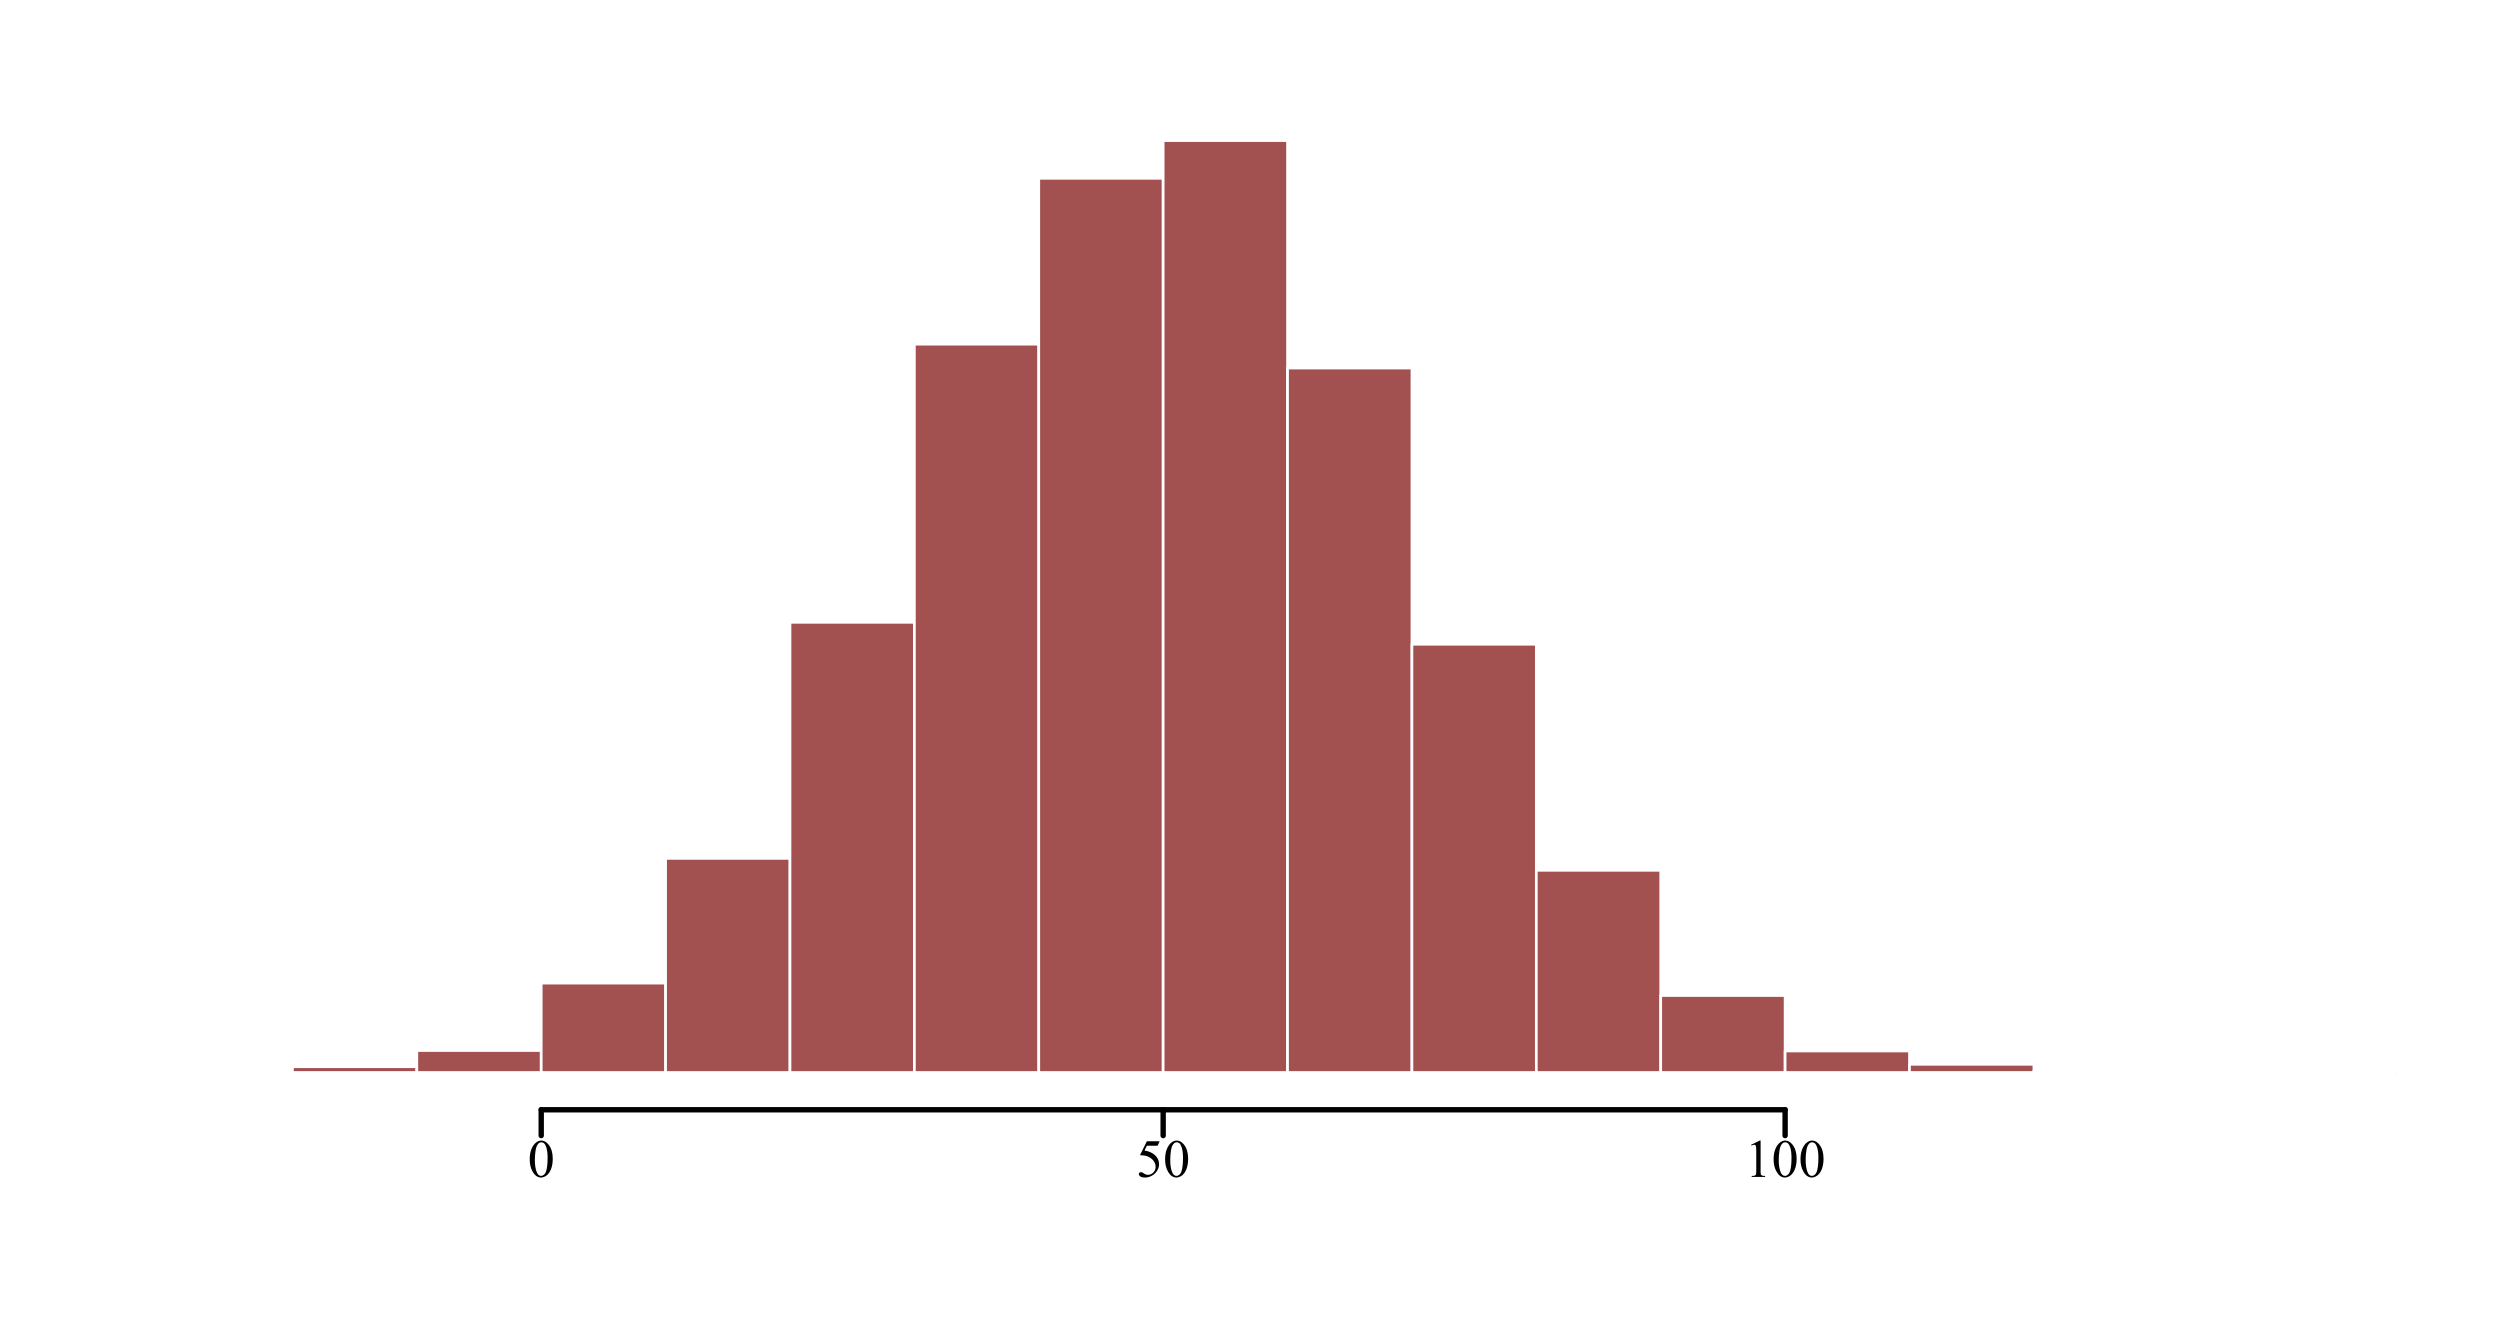
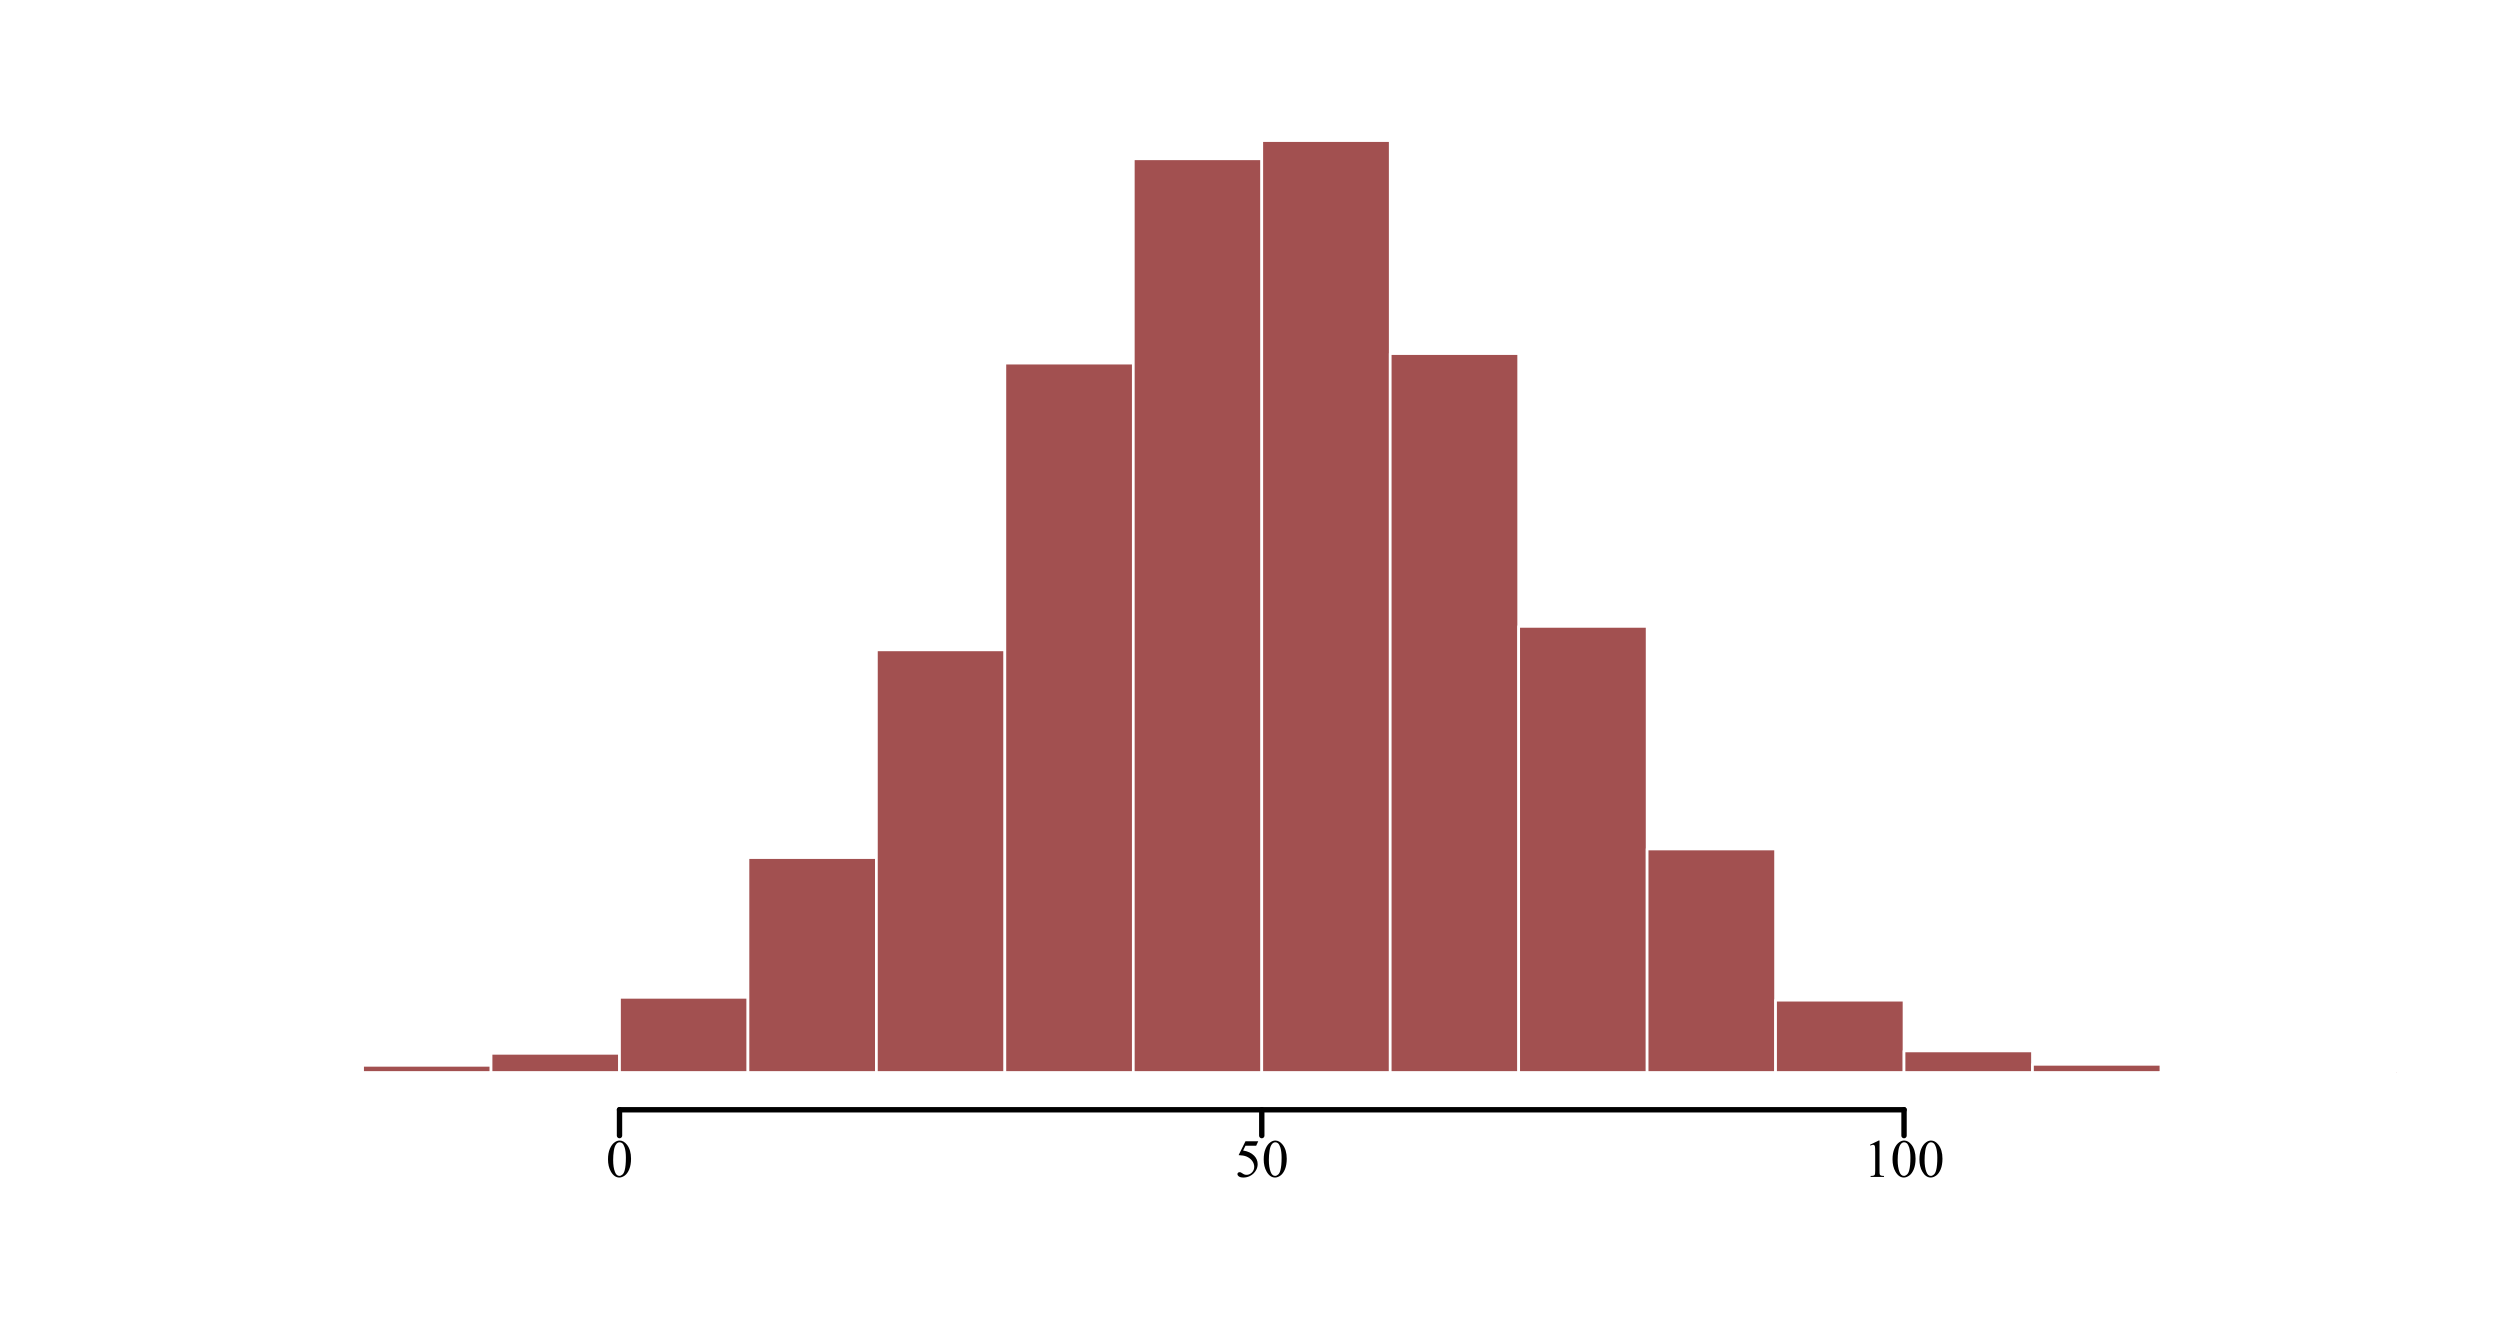
<svg xmlns="http://www.w3.org/2000/svg" xmlns:xlink="http://www.w3.org/1999/xlink" width="697pt" height="367pt" viewBox="0 0 697 367" version="1.1">
  <defs>
    <g>
      <symbol overflow="visible" id="glyph0-0">
        <path style="stroke:none;" d="M 2.078 0 L 2.078 -9.375 L 9.578 -9.375 L 9.578 0 Z M 2.312 -0.234 L 9.344 -0.234 L 9.344 -9.141 L 2.312 -9.141 Z M 2.312 -0.234 " />
      </symbol>
      <symbol overflow="visible" id="glyph0-1">
        <path style="stroke:none;" d="M 0.543 -4.906 C 0.539 -6.035 0.711 -7.012 1.055 -7.832 C 1.395 -8.648 1.848 -9.258 2.418 -9.66 C 2.855 -9.977 3.309 -10.137 3.781 -10.137 C 4.539 -10.137 5.223 -9.746 5.828 -8.973 C 6.582 -8.008 6.961 -6.707 6.965 -5.062 C 6.961 -3.906 6.793 -2.926 6.465 -2.121 C 6.129 -1.316 5.707 -0.73 5.195 -0.367 C 4.676 -0.004 4.18 0.176 3.707 0.176 C 2.758 0.176 1.969 -0.383 1.34 -1.5 C 0.805 -2.441 0.539 -3.574 0.543 -4.906 Z M 1.977 -4.723 C 1.973 -3.355 2.145 -2.238 2.484 -1.375 C 2.758 -0.645 3.172 -0.281 3.727 -0.285 C 3.992 -0.281 4.266 -0.398 4.547 -0.641 C 4.828 -0.875 5.043 -1.273 5.191 -1.832 C 5.418 -2.668 5.531 -3.852 5.531 -5.383 C 5.531 -6.512 5.414 -7.457 5.18 -8.219 C 5 -8.777 4.77 -9.176 4.496 -9.41 C 4.293 -9.57 4.055 -9.648 3.773 -9.652 C 3.438 -9.648 3.141 -9.5 2.887 -9.207 C 2.531 -8.797 2.293 -8.16 2.168 -7.293 C 2.039 -6.422 1.973 -5.566 1.977 -4.723 Z M 1.977 -4.723 " />
      </symbol>
      <symbol overflow="visible" id="glyph0-2">
        <path style="stroke:none;" d="M 6.512 -9.93 L 5.941 -8.688 L 2.953 -8.688 L 2.301 -7.352 C 3.594 -7.16 4.617 -6.68 5.375 -5.91 C 6.023 -5.242 6.352 -4.461 6.352 -3.566 C 6.352 -3.039 6.242 -2.555 6.031 -2.113 C 5.812 -1.668 5.547 -1.289 5.227 -0.98 C 4.906 -0.664 4.547 -0.414 4.152 -0.227 C 3.59 0.043 3.016 0.176 2.426 0.176 C 1.828 0.176 1.395 0.074 1.125 -0.129 C 0.852 -0.332 0.715 -0.555 0.719 -0.797 C 0.715 -0.934 0.77 -1.055 0.887 -1.16 C 0.996 -1.266 1.141 -1.316 1.312 -1.32 C 1.438 -1.316 1.547 -1.297 1.645 -1.262 C 1.738 -1.219 1.902 -1.121 2.133 -0.961 C 2.496 -0.703 2.867 -0.574 3.246 -0.578 C 3.816 -0.574 4.316 -0.789 4.75 -1.227 C 5.18 -1.656 5.395 -2.184 5.398 -2.805 C 5.395 -3.402 5.203 -3.961 4.82 -4.484 C 4.434 -5 3.902 -5.402 3.223 -5.691 C 2.691 -5.906 1.965 -6.035 1.047 -6.07 L 2.953 -9.93 Z M 6.512 -9.93 " />
      </symbol>
      <symbol overflow="visible" id="glyph0-3">
        <path style="stroke:none;" d="M 1.758 -8.957 L 4.176 -10.137 L 4.418 -10.137 L 4.418 -1.75 C 4.418 -1.191 4.438 -0.844 4.484 -0.707 C 4.527 -0.57 4.625 -0.465 4.773 -0.395 C 4.918 -0.316 5.215 -0.277 5.668 -0.27 L 5.668 0 L 1.934 0 L 1.934 -0.27 C 2.402 -0.277 2.703 -0.316 2.84 -0.391 C 2.977 -0.461 3.07 -0.555 3.125 -0.676 C 3.176 -0.793 3.203 -1.152 3.207 -1.75 L 3.207 -7.113 C 3.203 -7.832 3.18 -8.293 3.133 -8.504 C 3.098 -8.656 3.035 -8.773 2.945 -8.848 C 2.855 -8.918 2.746 -8.953 2.621 -8.957 C 2.438 -8.953 2.188 -8.879 1.867 -8.73 Z M 1.758 -8.957 " />
      </symbol>
    </g>
    <clipPath id="clip1">
-       <path d="M 636 298 L 668.199 298 L 668.199 300 L 636 300 Z M 636 298 " />
+       <path d="M 638 298 L 668.199 298 L 668.199 300 L 638 300 Z M 638 298 " />
+     </clipPath>
+     <clipPath id="clip2">
+       <path d="M 637 298 L 668.199 298 L 668.199 300 L 637 300 Z M 637 298 " />
    </clipPath>
  </defs>
  <g id="surface39">
    <rect x="0" y="0" width="697" height="367" style="fill:rgb(100%,100%,100%);fill-opacity:1;stroke:none;" />
-     <path style="fill:none;stroke-width:1.5;stroke-linecap:round;stroke-linejoin:round;stroke:rgb(0%,0%,0%);stroke-opacity:1;stroke-miterlimit:10;" d="M 150.891 309.398 L 497.688 309.398 " />
-     <path style="fill:none;stroke-width:1.5;stroke-linecap:round;stroke-linejoin:round;stroke:rgb(0%,0%,0%);stroke-opacity:1;stroke-miterlimit:10;" d="M 150.891 309.398 L 150.891 316.602 " />
-     <path style="fill:none;stroke-width:1.5;stroke-linecap:round;stroke-linejoin:round;stroke:rgb(0%,0%,0%);stroke-opacity:1;stroke-miterlimit:10;" d="M 324.289 309.398 L 324.289 316.602 " />
-     <path style="fill:none;stroke-width:1.5;stroke-linecap:round;stroke-linejoin:round;stroke:rgb(0%,0%,0%);stroke-opacity:1;stroke-miterlimit:10;" d="M 497.688 309.398 L 497.688 316.602 " />
+     <path style="fill:none;stroke-width:1.5;stroke-linecap:round;stroke-linejoin:round;stroke:rgb(0%,0%,0%);stroke-opacity:1;stroke-miterlimit:10;" d="M 172.719 309.398 L 530.844 309.398 " />
+     <path style="fill:none;stroke-width:1.5;stroke-linecap:round;stroke-linejoin:round;stroke:rgb(0%,0%,0%);stroke-opacity:1;stroke-miterlimit:10;" d="M 172.719 309.398 L 172.719 316.602 " />
+     <path style="fill:none;stroke-width:1.5;stroke-linecap:round;stroke-linejoin:round;stroke:rgb(0%,0%,0%);stroke-opacity:1;stroke-miterlimit:10;" d="M 351.781 309.398 L 351.781 316.602 " />
+     <path style="fill:none;stroke-width:1.5;stroke-linecap:round;stroke-linejoin:round;stroke:rgb(0%,0%,0%);stroke-opacity:1;stroke-miterlimit:10;" d="M 530.844 309.398 L 530.844 316.602 " />
    <g style="fill:rgb(0%,0%,0%);fill-opacity:1;">
-       <use xlink:href="#glyph0-1" x="147.141" y="328.121" />
+       <use xlink:href="#glyph0-1" x="168.969" y="328.121" />
    </g>
    <g style="fill:rgb(0%,0%,0%);fill-opacity:1;">
-       <use xlink:href="#glyph0-2" x="316.789" y="328.121" />
-       <use xlink:href="#glyph0-1" x="324.289" y="328.121" />
+       <use xlink:href="#glyph0-2" x="344.281" y="328.121" />
+       <use xlink:href="#glyph0-1" x="351.781" y="328.121" />
    </g>
    <g style="fill:rgb(0%,0%,0%);fill-opacity:1;">
-       <use xlink:href="#glyph0-3" x="486.438" y="328.121" />
-       <use xlink:href="#glyph0-1" x="493.938" y="328.121" />
-       <use xlink:href="#glyph0-1" x="501.438" y="328.121" />
+       <use xlink:href="#glyph0-3" x="519.594" y="328.121" />
+       <use xlink:href="#glyph0-1" x="527.094" y="328.121" />
+       <use xlink:href="#glyph0-1" x="534.594" y="328.121" />
    </g>
-     <path style="fill-rule:nonzero;fill:rgb(63.529%,31.373%,31.373%);fill-opacity:1;stroke-width:0.75;stroke-linecap:round;stroke-linejoin:round;stroke:rgb(100%,100%,100%);stroke-opacity:1;stroke-miterlimit:10;" d="M 81.531 299.008 L 116.211 299.008 L 116.211 297.41 L 81.531 297.41 Z M 81.531 299.008 " />
-     <path style="fill-rule:nonzero;fill:rgb(63.529%,31.373%,31.373%);fill-opacity:1;stroke-width:0.75;stroke-linecap:round;stroke-linejoin:round;stroke:rgb(100%,100%,100%);stroke-opacity:1;stroke-miterlimit:10;" d="M 116.211 299.008 L 150.891 299.008 L 150.891 292.879 L 116.211 292.879 Z M 116.211 299.008 " />
-     <path style="fill-rule:nonzero;fill:rgb(63.529%,31.373%,31.373%);fill-opacity:1;stroke-width:0.75;stroke-linecap:round;stroke-linejoin:round;stroke:rgb(100%,100%,100%);stroke-opacity:1;stroke-miterlimit:10;" d="M 150.891 299.008 L 185.57 299.008 L 185.57 274.094 L 150.891 274.094 Z M 150.891 299.008 " />
-     <path style="fill-rule:nonzero;fill:rgb(63.529%,31.373%,31.373%);fill-opacity:1;stroke-width:0.75;stroke-linecap:round;stroke-linejoin:round;stroke:rgb(100%,100%,100%);stroke-opacity:1;stroke-miterlimit:10;" d="M 185.57 299.008 L 220.25 299.008 L 220.25 239.316 L 185.57 239.316 Z M 185.57 299.008 " />
-     <path style="fill-rule:nonzero;fill:rgb(63.529%,31.373%,31.373%);fill-opacity:1;stroke-width:0.75;stroke-linecap:round;stroke-linejoin:round;stroke:rgb(100%,100%,100%);stroke-opacity:1;stroke-miterlimit:10;" d="M 220.25 299.008 L 254.93 299.008 L 254.93 173.496 L 220.25 173.496 Z M 220.25 299.008 " />
-     <path style="fill-rule:nonzero;fill:rgb(63.529%,31.373%,31.373%);fill-opacity:1;stroke-width:0.75;stroke-linecap:round;stroke-linejoin:round;stroke:rgb(100%,100%,100%);stroke-opacity:1;stroke-miterlimit:10;" d="M 254.93 299.008 L 289.609 299.008 L 289.609 95.953 L 254.93 95.953 Z M 254.93 299.008 " />
-     <path style="fill-rule:nonzero;fill:rgb(63.529%,31.373%,31.373%);fill-opacity:1;stroke-width:0.75;stroke-linecap:round;stroke-linejoin:round;stroke:rgb(100%,100%,100%);stroke-opacity:1;stroke-miterlimit:10;" d="M 289.609 299.008 L 324.289 299.008 L 324.289 49.719 L 289.609 49.719 Z M 289.609 299.008 " />
-     <path style="fill-rule:nonzero;fill:rgb(63.529%,31.373%,31.373%);fill-opacity:1;stroke-width:0.75;stroke-linecap:round;stroke-linejoin:round;stroke:rgb(100%,100%,100%);stroke-opacity:1;stroke-miterlimit:10;" d="M 324.289 299.008 L 358.969 299.008 L 358.969 39.191 L 324.289 39.191 Z M 324.289 299.008 " />
-     <path style="fill-rule:nonzero;fill:rgb(63.529%,31.373%,31.373%);fill-opacity:1;stroke-width:0.75;stroke-linecap:round;stroke-linejoin:round;stroke:rgb(100%,100%,100%);stroke-opacity:1;stroke-miterlimit:10;" d="M 358.969 299.008 L 393.648 299.008 L 393.648 102.613 L 358.969 102.613 Z M 358.969 299.008 " />
-     <path style="fill-rule:nonzero;fill:rgb(63.529%,31.373%,31.373%);fill-opacity:1;stroke-width:0.75;stroke-linecap:round;stroke-linejoin:round;stroke:rgb(100%,100%,100%);stroke-opacity:1;stroke-miterlimit:10;" d="M 393.648 299.008 L 428.328 299.008 L 428.328 179.625 L 393.648 179.625 Z M 393.648 299.008 " />
-     <path style="fill-rule:nonzero;fill:rgb(63.529%,31.373%,31.373%);fill-opacity:1;stroke-width:0.75;stroke-linecap:round;stroke-linejoin:round;stroke:rgb(100%,100%,100%);stroke-opacity:1;stroke-miterlimit:10;" d="M 428.328 299.008 L 463.008 299.008 L 463.008 242.648 L 428.328 242.648 Z M 428.328 299.008 " />
-     <path style="fill-rule:nonzero;fill:rgb(63.529%,31.373%,31.373%);fill-opacity:1;stroke-width:0.75;stroke-linecap:round;stroke-linejoin:round;stroke:rgb(100%,100%,100%);stroke-opacity:1;stroke-miterlimit:10;" d="M 463.008 299.008 L 497.688 299.008 L 497.688 277.555 L 463.008 277.555 Z M 463.008 299.008 " />
-     <path style="fill-rule:nonzero;fill:rgb(63.529%,31.373%,31.373%);fill-opacity:1;stroke-width:0.75;stroke-linecap:round;stroke-linejoin:round;stroke:rgb(100%,100%,100%);stroke-opacity:1;stroke-miterlimit:10;" d="M 497.688 299.008 L 532.367 299.008 L 532.367 293.012 L 497.688 293.012 Z M 497.688 299.008 " />
-     <path style="fill-rule:nonzero;fill:rgb(63.529%,31.373%,31.373%);fill-opacity:1;stroke-width:0.75;stroke-linecap:round;stroke-linejoin:round;stroke:rgb(100%,100%,100%);stroke-opacity:1;stroke-miterlimit:10;" d="M 532.367 299.008 L 567.047 299.008 L 567.047 296.742 L 532.367 296.742 Z M 532.367 299.008 " />
-     <path style="fill-rule:nonzero;fill:rgb(63.529%,31.373%,31.373%);fill-opacity:1;stroke-width:0.75;stroke-linecap:round;stroke-linejoin:round;stroke:rgb(100%,100%,100%);stroke-opacity:1;stroke-miterlimit:10;" d="M 567.047 299.008 L 601.727 299.008 L 601.727 298.609 L 567.047 298.609 Z M 567.047 299.008 " />
-     <path style="fill:none;stroke-width:0.75;stroke-linecap:round;stroke-linejoin:round;stroke:rgb(100%,100%,100%);stroke-opacity:1;stroke-miterlimit:10;" d="M 601.727 299.008 L 636.406 299.008 Z M 601.727 299.008 " />
+     <path style="fill-rule:nonzero;fill:rgb(63.529%,31.373%,31.373%);fill-opacity:1;stroke-width:0.75;stroke-linecap:round;stroke-linejoin:round;stroke:rgb(100%,100%,100%);stroke-opacity:1;stroke-miterlimit:10;" d="M 65.281 299.008 L 101.094 299.008 L 101.094 298.742 L 65.281 298.742 Z M 65.281 299.008 " />
+     <path style="fill-rule:nonzero;fill:rgb(63.529%,31.373%,31.373%);fill-opacity:1;stroke-width:0.75;stroke-linecap:round;stroke-linejoin:round;stroke:rgb(100%,100%,100%);stroke-opacity:1;stroke-miterlimit:10;" d="M 101.094 299.008 L 136.906 299.008 L 136.906 297.008 L 101.094 297.008 Z M 101.094 299.008 " />
+     <path style="fill-rule:nonzero;fill:rgb(63.529%,31.373%,31.373%);fill-opacity:1;stroke-width:0.75;stroke-linecap:round;stroke-linejoin:round;stroke:rgb(100%,100%,100%);stroke-opacity:1;stroke-miterlimit:10;" d="M 136.906 299.008 L 172.719 299.008 L 172.719 293.672 L 136.906 293.672 Z M 136.906 299.008 " />
+     <path style="fill-rule:nonzero;fill:rgb(63.529%,31.373%,31.373%);fill-opacity:1;stroke-width:0.75;stroke-linecap:round;stroke-linejoin:round;stroke:rgb(100%,100%,100%);stroke-opacity:1;stroke-miterlimit:10;" d="M 172.719 299.008 L 208.531 299.008 L 208.531 278.059 L 172.719 278.059 Z M 172.719 299.008 " />
+     <path style="fill-rule:nonzero;fill:rgb(63.529%,31.373%,31.373%);fill-opacity:1;stroke-width:0.75;stroke-linecap:round;stroke-linejoin:round;stroke:rgb(100%,100%,100%);stroke-opacity:1;stroke-miterlimit:10;" d="M 208.531 299.008 L 244.344 299.008 L 244.344 239.09 L 208.531 239.09 Z M 208.531 299.008 " />
+     <path style="fill-rule:nonzero;fill:rgb(63.529%,31.373%,31.373%);fill-opacity:1;stroke-width:0.75;stroke-linecap:round;stroke-linejoin:round;stroke:rgb(100%,100%,100%);stroke-opacity:1;stroke-miterlimit:10;" d="M 244.344 299.008 L 280.156 299.008 L 280.156 181.176 L 244.344 181.176 Z M 244.344 299.008 " />
+     <path style="fill-rule:nonzero;fill:rgb(63.529%,31.373%,31.373%);fill-opacity:1;stroke-width:0.75;stroke-linecap:round;stroke-linejoin:round;stroke:rgb(100%,100%,100%);stroke-opacity:1;stroke-miterlimit:10;" d="M 280.156 299.008 L 315.969 299.008 L 315.969 101.246 L 280.156 101.246 Z M 280.156 299.008 " />
+     <path style="fill-rule:nonzero;fill:rgb(63.529%,31.373%,31.373%);fill-opacity:1;stroke-width:0.75;stroke-linecap:round;stroke-linejoin:round;stroke:rgb(100%,100%,100%);stroke-opacity:1;stroke-miterlimit:10;" d="M 315.969 299.008 L 351.781 299.008 L 351.781 44.266 L 315.969 44.266 Z M 315.969 299.008 " />
+     <path style="fill-rule:nonzero;fill:rgb(63.529%,31.373%,31.373%);fill-opacity:1;stroke-width:0.75;stroke-linecap:round;stroke-linejoin:round;stroke:rgb(100%,100%,100%);stroke-opacity:1;stroke-miterlimit:10;" d="M 351.781 299.008 L 387.594 299.008 L 387.594 39.191 L 351.781 39.191 Z M 351.781 299.008 " />
+     <path style="fill-rule:nonzero;fill:rgb(63.529%,31.373%,31.373%);fill-opacity:1;stroke-width:0.75;stroke-linecap:round;stroke-linejoin:round;stroke:rgb(100%,100%,100%);stroke-opacity:1;stroke-miterlimit:10;" d="M 387.594 299.008 L 423.406 299.008 L 423.406 98.574 L 387.594 98.574 Z M 387.594 299.008 " />
+     <path style="fill-rule:nonzero;fill:rgb(63.529%,31.373%,31.373%);fill-opacity:1;stroke-width:0.75;stroke-linecap:round;stroke-linejoin:round;stroke:rgb(100%,100%,100%);stroke-opacity:1;stroke-miterlimit:10;" d="M 423.406 299.008 L 459.219 299.008 L 459.219 174.637 L 423.406 174.637 Z M 423.406 299.008 " />
+     <path style="fill-rule:nonzero;fill:rgb(63.529%,31.373%,31.373%);fill-opacity:1;stroke-width:0.75;stroke-linecap:round;stroke-linejoin:round;stroke:rgb(100%,100%,100%);stroke-opacity:1;stroke-miterlimit:10;" d="M 459.219 299.008 L 495.031 299.008 L 495.031 236.691 L 459.219 236.691 Z M 459.219 299.008 " />
+     <path style="fill-rule:nonzero;fill:rgb(63.529%,31.373%,31.373%);fill-opacity:1;stroke-width:0.75;stroke-linecap:round;stroke-linejoin:round;stroke:rgb(100%,100%,100%);stroke-opacity:1;stroke-miterlimit:10;" d="M 495.031 299.008 L 530.844 299.008 L 530.844 278.859 L 495.031 278.859 Z M 495.031 299.008 " />
+     <path style="fill-rule:nonzero;fill:rgb(63.529%,31.373%,31.373%);fill-opacity:1;stroke-width:0.75;stroke-linecap:round;stroke-linejoin:round;stroke:rgb(100%,100%,100%);stroke-opacity:1;stroke-miterlimit:10;" d="M 530.844 299.008 L 566.656 299.008 L 566.656 293.004 L 530.844 293.004 Z M 530.844 299.008 " />
+     <path style="fill-rule:nonzero;fill:rgb(63.529%,31.373%,31.373%);fill-opacity:1;stroke-width:0.75;stroke-linecap:round;stroke-linejoin:round;stroke:rgb(100%,100%,100%);stroke-opacity:1;stroke-miterlimit:10;" d="M 566.656 299.008 L 602.469 299.008 L 602.469 296.738 L 566.656 296.738 Z M 566.656 299.008 " />
+     <path style="fill-rule:nonzero;fill:rgb(63.529%,31.373%,31.373%);fill-opacity:1;stroke-width:0.75;stroke-linecap:round;stroke-linejoin:round;stroke:rgb(100%,100%,100%);stroke-opacity:1;stroke-miterlimit:10;" d="M 602.469 299.008 L 638.281 299.008 L 638.281 298.875 L 602.469 298.875 Z M 602.469 299.008 " />
    <g clip-path="url(#clip1)" clip-rule="nonzero">
-       <path style="fill-rule:nonzero;fill:rgb(63.529%,31.373%,31.373%);fill-opacity:1;stroke-width:0.75;stroke-linecap:round;stroke-linejoin:round;stroke:rgb(100%,100%,100%);stroke-opacity:1;stroke-miterlimit:10;" d="M 636.406 299.008 L 671.086 299.008 L 671.086 298.875 L 636.406 298.875 Z M 636.406 299.008 " />
+       <path style=" stroke:none;fill-rule:nonzero;fill:rgb(63.529%,31.373%,31.373%);fill-opacity:1;" d="M 638.277 299.008 L 674.09 299.008 L 674.09 298.875 L 638.277 298.875 Z M 638.277 299.008 " />
+     </g>
+     <g clip-path="url(#clip2)" clip-rule="nonzero">
+       <path style="fill:none;stroke-width:0.75;stroke-linecap:round;stroke-linejoin:round;stroke:rgb(100%,100%,100%);stroke-opacity:1;stroke-miterlimit:10;" d="M 638.277 299.008 L 674.09 299.008 L 674.09 298.875 L 638.277 298.875 Z M 638.277 299.008 " />
    </g>
  </g>
</svg>
